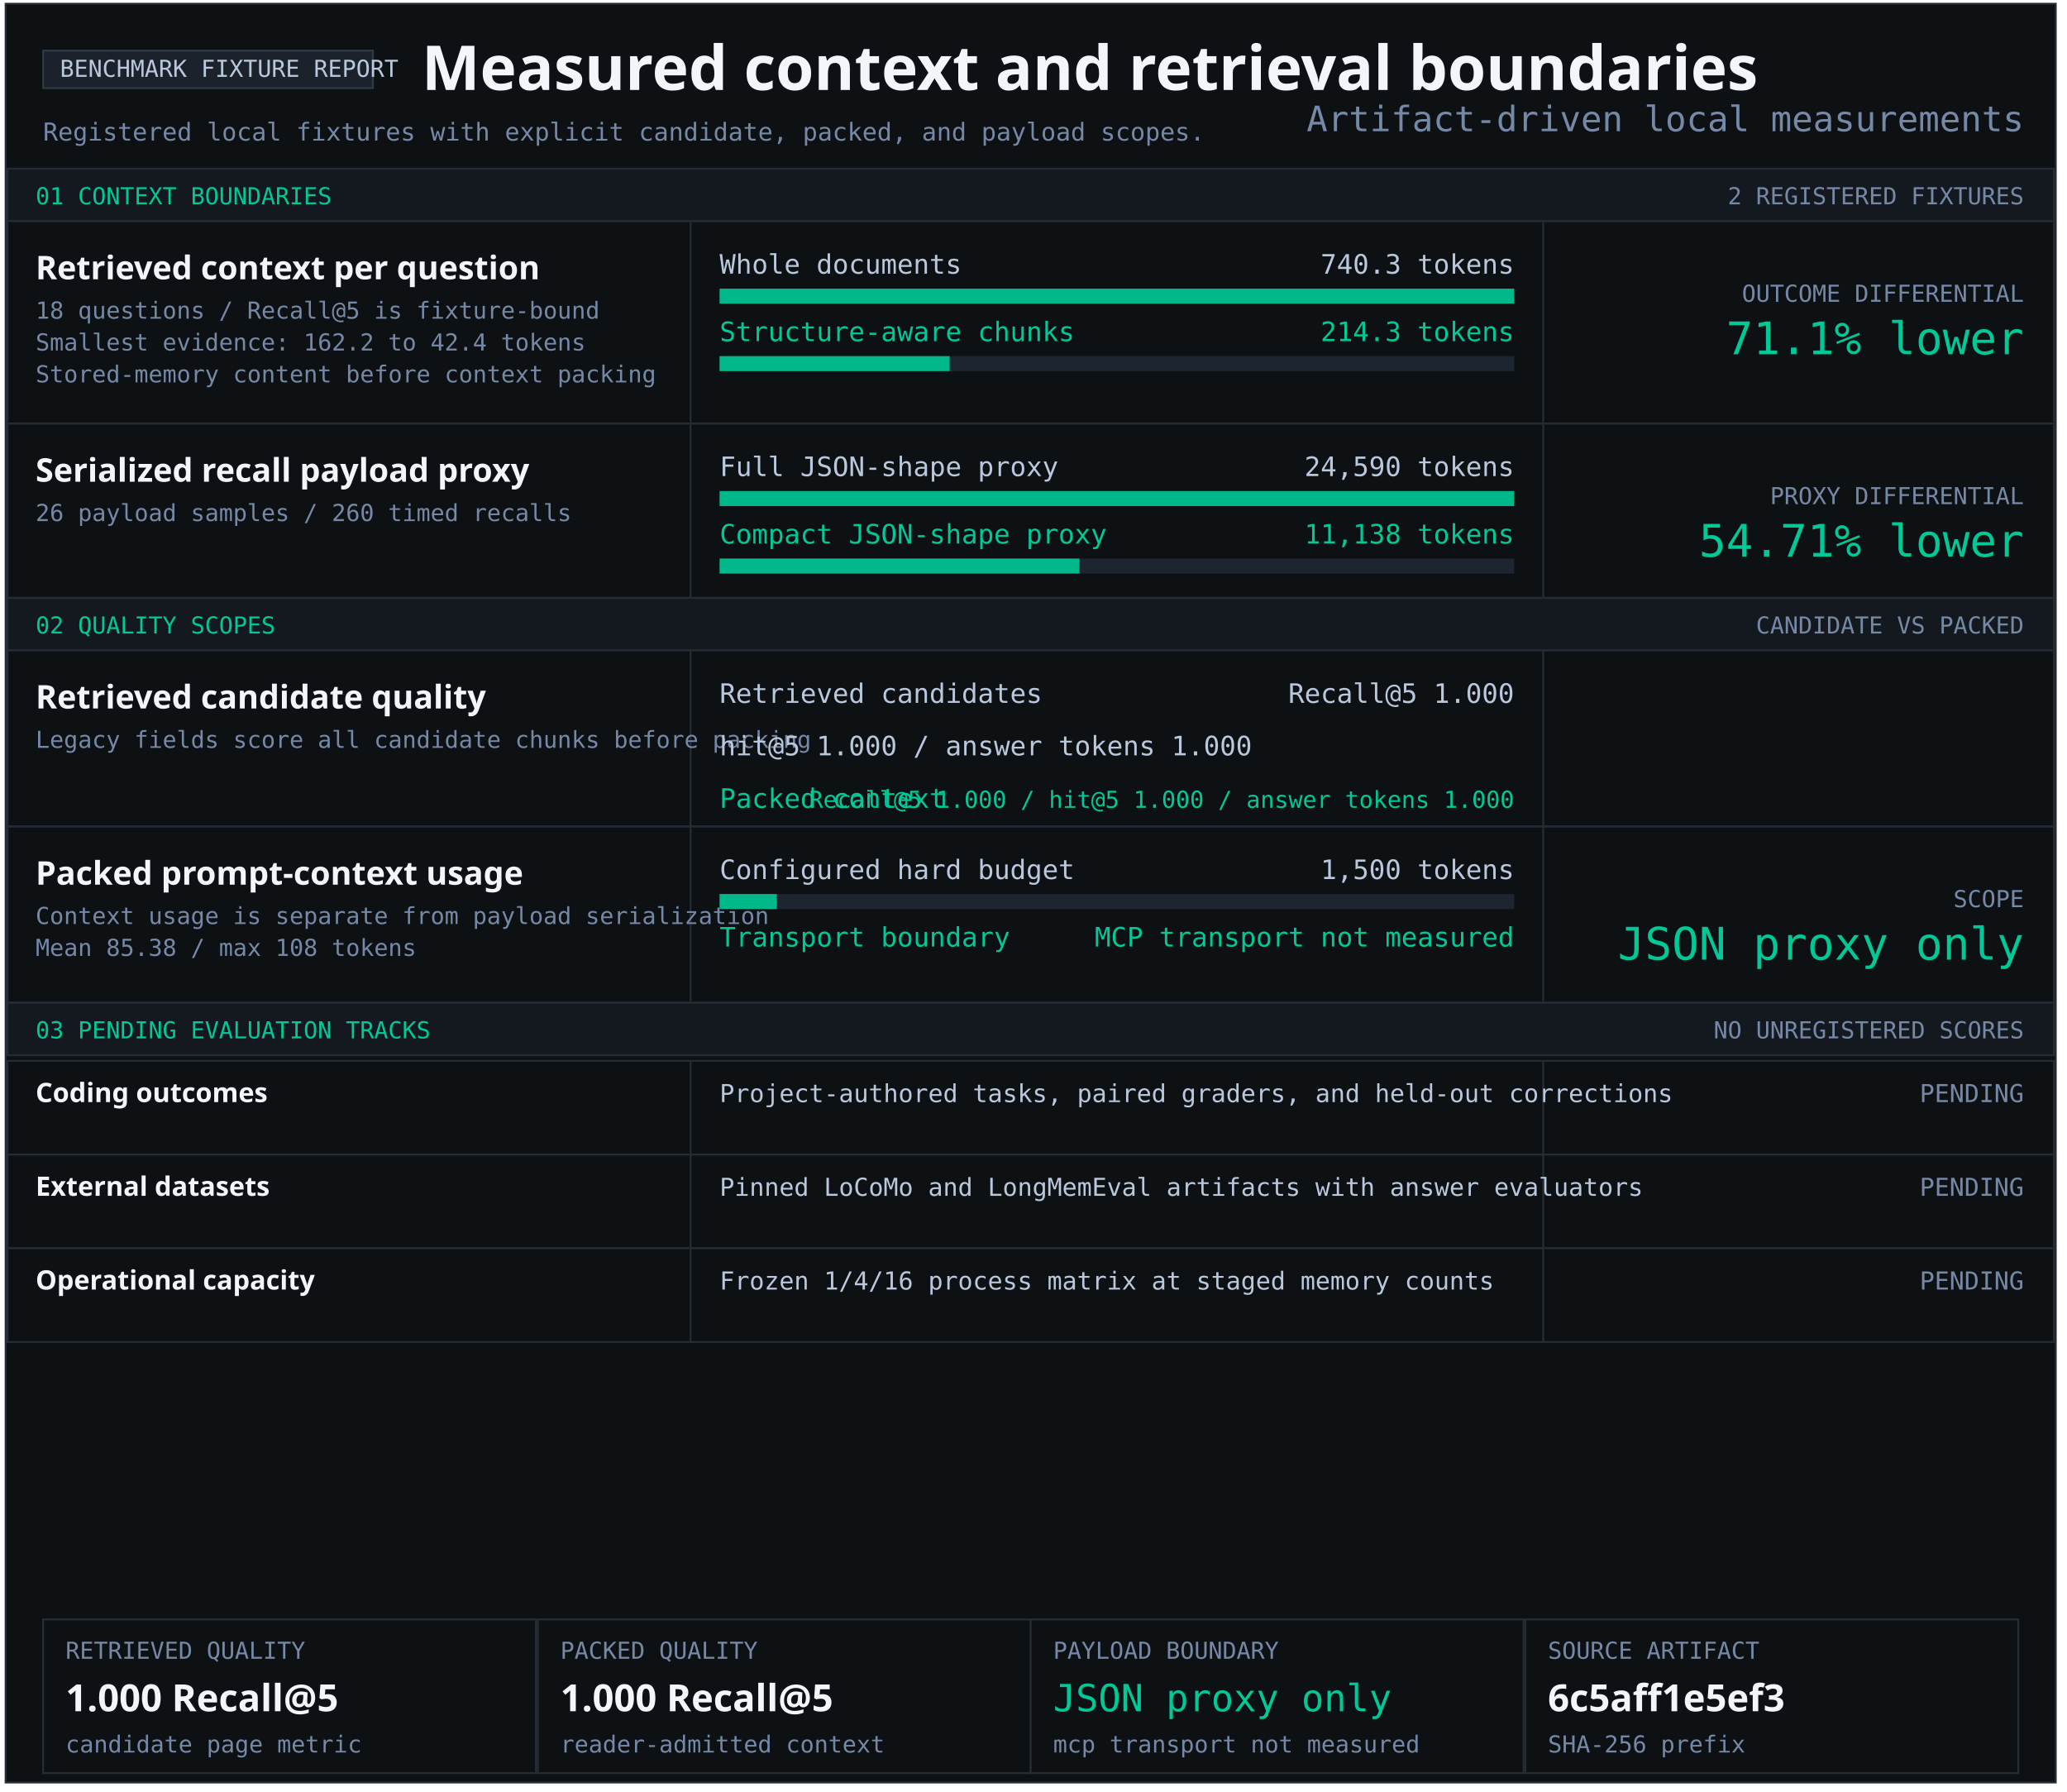
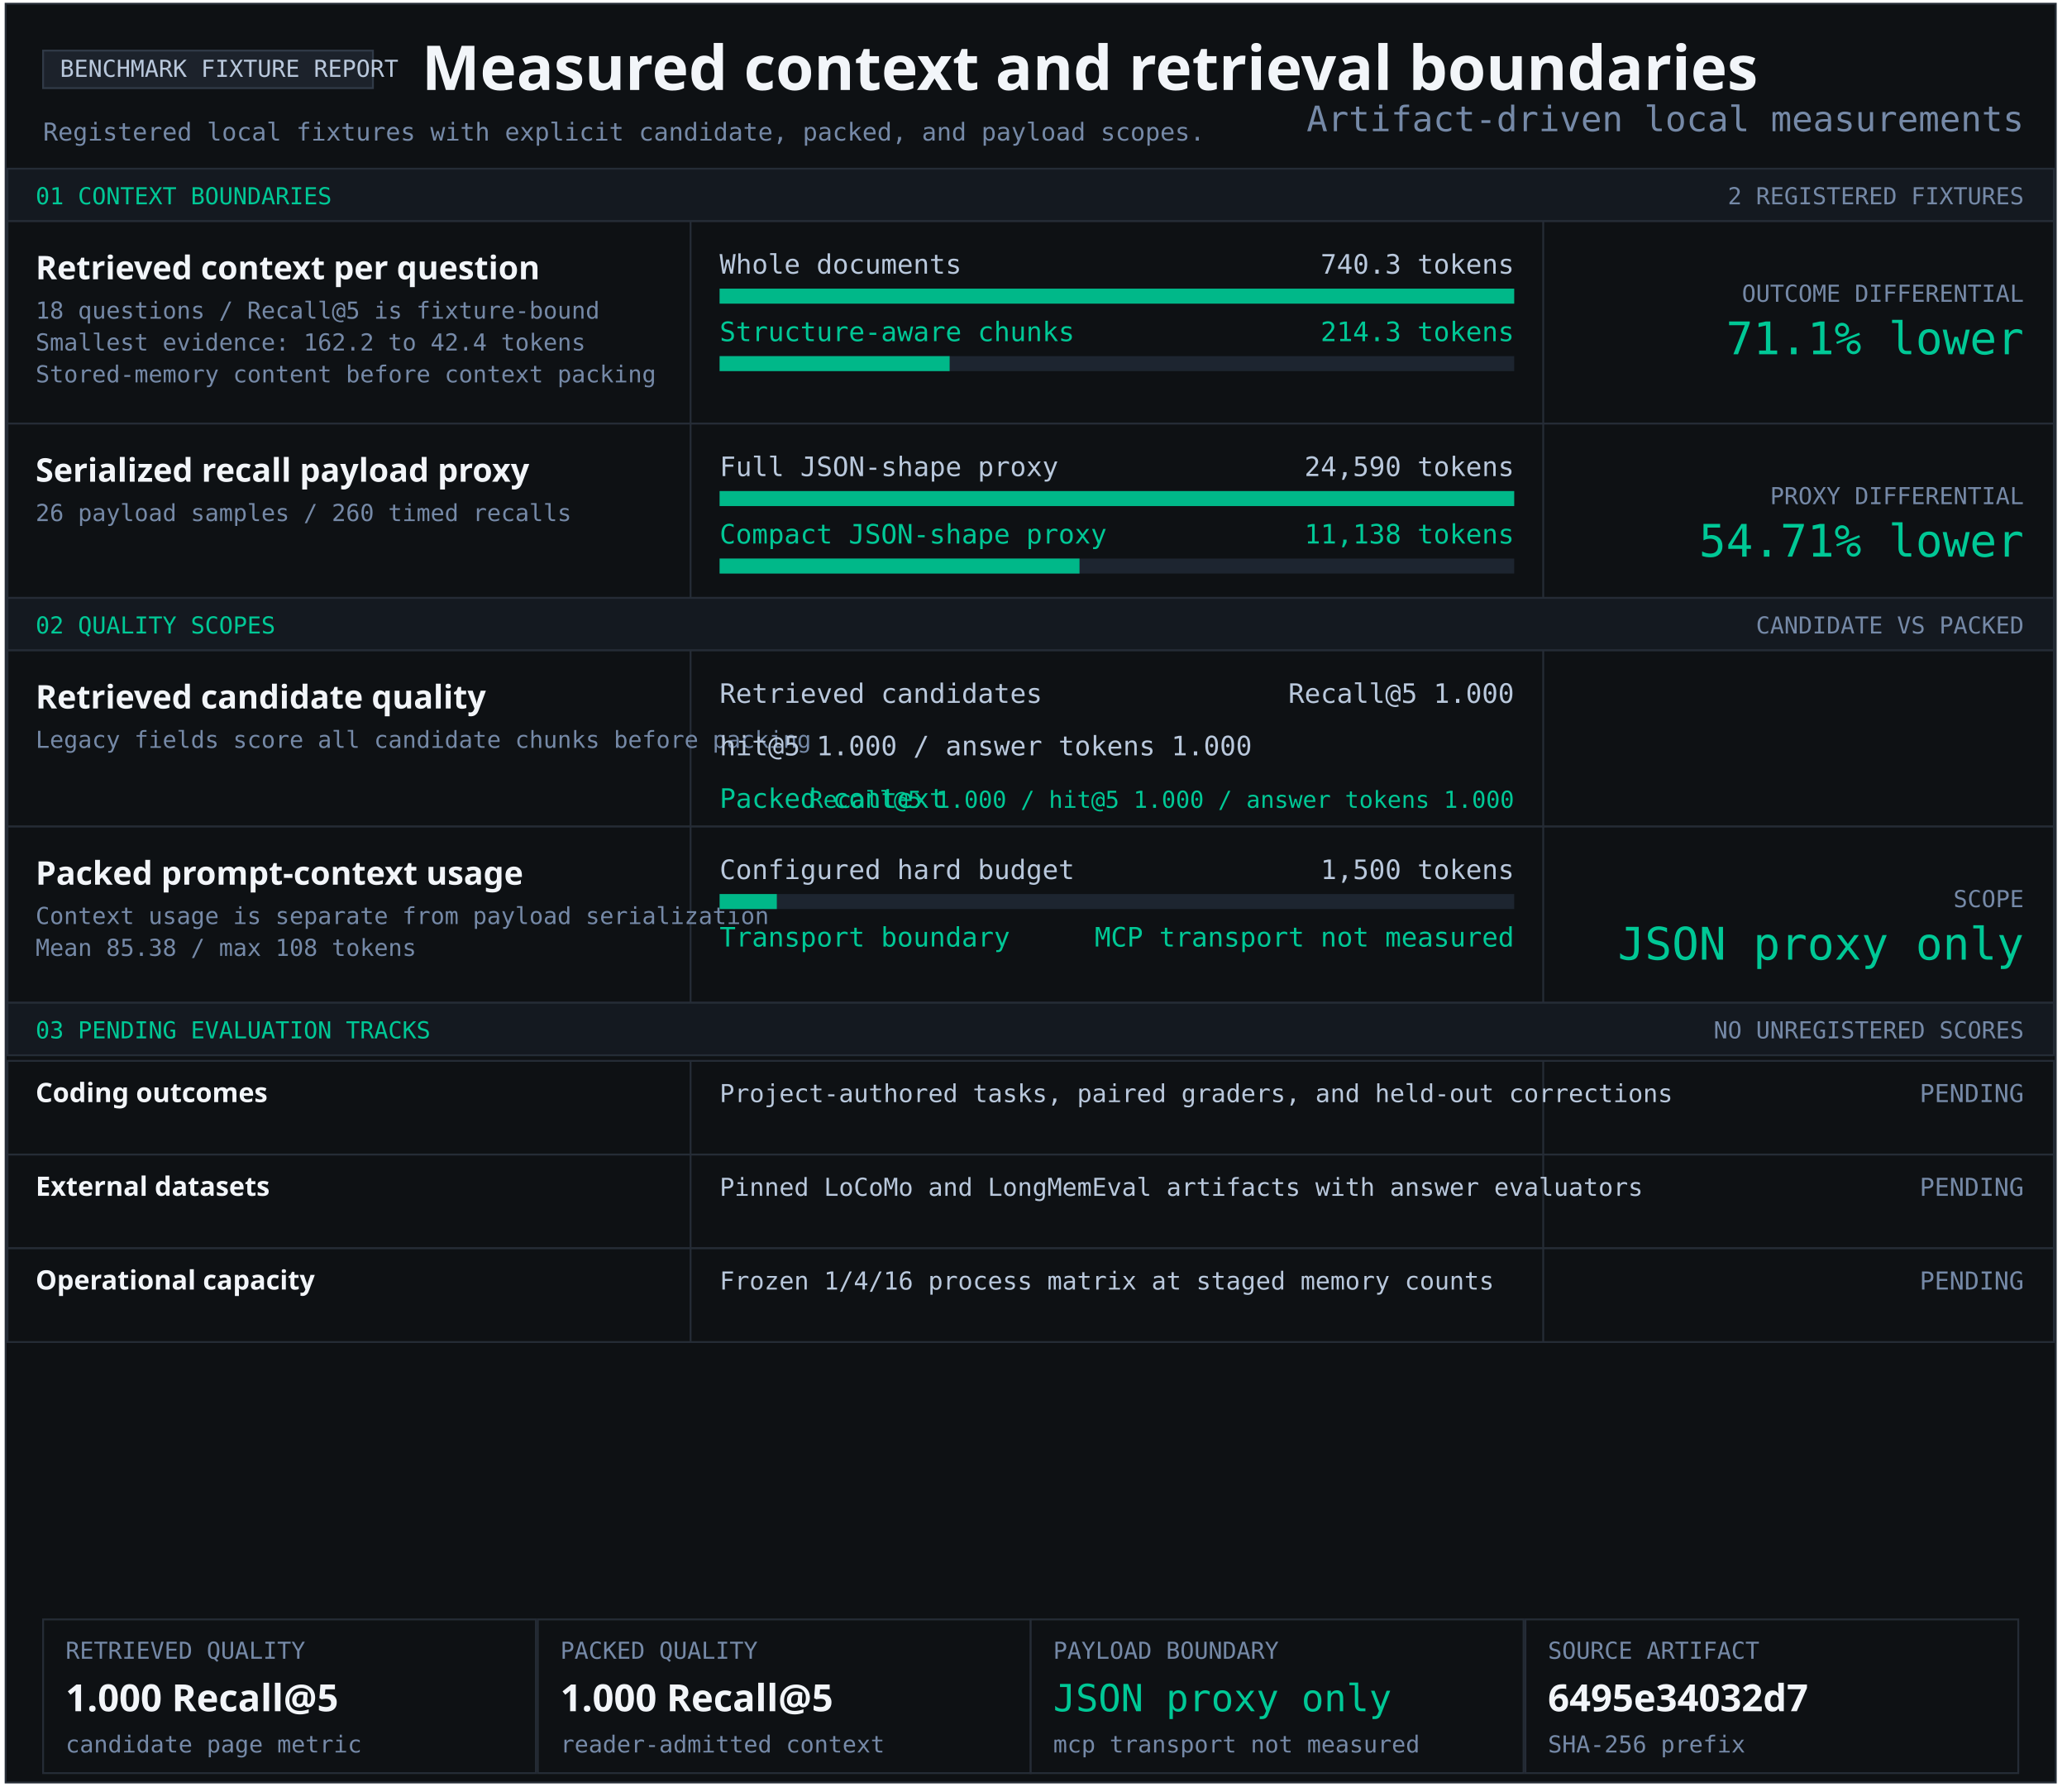
<svg xmlns="http://www.w3.org/2000/svg" width="1103" height="956" viewBox="0 0 1103 956" role="img" aria-labelledby="title desc">
  <style>text{font-family:Consolas,monospace;fill:#b9c8dc} .heading{font-family:Segoe UI,sans-serif;font-weight:700;fill:#f2f5f9} .green{fill:#00c896}.muted{fill:#7589a7}</style>
  <rect x="3" y="2" width="1094" height="949" fill="#0e1114" stroke="#252c36" />
  <rect x="23" y="27" width="176" height="20" fill="#1c222b" stroke="#303a47" />
  <text x="32" y="41" font-size="12.5" text-anchor="start">BENCHMARK FIXTURE REPORT</text>
  <text x="225" y="48" font-size="33" class="heading" text-anchor="start">Measured context and retrieval boundaries</text>
  <text x="23" y="75" font-size="13.2" class="muted" text-anchor="start">Registered local fixtures with explicit candidate, packed, and payload scopes.</text>
  <rect x="4" y="90" width="1092" height="28" fill="#141920" stroke="#252c36" />
  <text x="19" y="109" font-size="12.5" class="green" text-anchor="start">01 CONTEXT BOUNDARIES</text>
  <text x="1080" y="109" font-size="12.5" class="muted" text-anchor="end">2 REGISTERED FIXTURES</text>
  <rect x="4" y="118" width="1092" height="108" fill="#0e1114" stroke="#252c36" />
  <rect x="368" y="118" width="1" height="108" fill="#252c36" />
  <rect x="823" y="118" width="1" height="108" fill="#252c36" />
  <g aria-label="Structure-aware chunking; 740.3 to 214.3 tokens">
    <text x="19" y="149" font-size="17.4" class="heading" text-anchor="start">Retrieved context per question</text>
    <text x="19" y="170" font-size="12.5" class="muted" text-anchor="start">18 questions / Recall@5 is fixture-bound</text>
    <text x="19" y="187" font-size="12.5" class="muted" text-anchor="start">Smallest evidence: 162.2 to 42.4 tokens</text>
    <text x="19" y="204" font-size="12.5" class="muted" text-anchor="start">Stored-memory content before context packing</text>
    <text x="384" y="146" font-size="14.3" text-anchor="start">Whole documents</text>
    <text x="808" y="146" font-size="14.3" text-anchor="end">740.3 tokens</text>
    <rect x="384" y="154" width="424" height="8" fill="#1d2530" />
    <rect x="384" y="154" width="424.00" height="8" fill="#00b889" />
    <text x="384" y="182" font-size="14.3" class="green" text-anchor="start">Structure-aware chunks</text>
    <text x="808" y="182" font-size="14.3" class="green" text-anchor="end">214.3 tokens</text>
    <rect x="384" y="190" width="424" height="8" fill="#1d2530" />
    <rect x="384" y="190" width="122.74" height="8" fill="#00b889" />
    <text x="1080" y="161" font-size="12.5" class="muted" text-anchor="end">OUTCOME DIFFERENTIAL</text>
    <text x="1080" y="189" font-size="24" class="green" text-anchor="end">71.1% lower</text>
  </g>
  <rect x="4" y="226" width="1092" height="93" fill="#0e1114" stroke="#252c36" />
  <rect x="368" y="226" width="1" height="93" fill="#252c36" />
  <rect x="823" y="226" width="1" height="93" fill="#252c36" />
  <g aria-label="Serialized JSON-shape payload proxy; 24,590 full; 11,138 compact">
    <text x="19" y="257" font-size="17.4" class="heading" text-anchor="start">Serialized recall payload proxy</text>
    <text x="19" y="278" font-size="12.5" class="muted" text-anchor="start">26 payload samples / 260 timed recalls</text>
    <text x="384" y="254" font-size="14.3" text-anchor="start">Full JSON-shape proxy</text>
    <text x="808" y="254" font-size="14.3" text-anchor="end">24,590 tokens</text>
    <rect x="384" y="262" width="424" height="8" fill="#1d2530" />
    <rect x="384" y="262" width="424.00" height="8" fill="#00b889" />
    <text x="384" y="290" font-size="14.3" class="green" text-anchor="start">Compact JSON-shape proxy</text>
    <text x="808" y="290" font-size="14.3" class="green" text-anchor="end">11,138 tokens</text>
    <rect x="384" y="298" width="424" height="8" fill="#1d2530" />
    <rect x="384" y="298" width="192.05" height="8" fill="#00b889" />
    <text x="1080" y="269" font-size="12.5" class="muted" text-anchor="end">PROXY DIFFERENTIAL</text>
    <text x="1080" y="297" font-size="24" class="green" text-anchor="end">54.71% lower</text>
  </g>
  <rect x="4" y="319" width="1092" height="28" fill="#141920" stroke="#252c36" />
  <text x="19" y="338" font-size="12.5" class="green" text-anchor="start">02 QUALITY SCOPES</text>
  <text x="1080" y="338" font-size="12.5" class="muted" text-anchor="end">CANDIDATE VS PACKED</text>
  <rect x="4" y="347" width="1092" height="94" fill="#0e1114" stroke="#252c36" />
  <rect x="368" y="347" width="1" height="94" fill="#252c36" />
  <rect x="823" y="347" width="1" height="94" fill="#252c36" />
  <g aria-label="Retrieved candidate quality and packed context quality">
    <text x="19" y="378" font-size="17.4" class="heading" text-anchor="start">Retrieved candidate quality</text>
    <text x="19" y="399" font-size="12.5" class="muted" text-anchor="start">Legacy fields score all candidate chunks before packing</text>
    <text x="384" y="375" font-size="14.3" text-anchor="start">Retrieved candidates</text>
    <text x="808" y="375" font-size="14.3" text-anchor="end">Recall@5 1.000</text>
    <text x="384" y="403" font-size="14.3" text-anchor="start">hit@5 1.000 / answer tokens 1.000</text>
    <text x="384" y="431" font-size="14.3" class="green" text-anchor="start">Packed context</text>
    <text x="808" y="431" font-size="12.5" class="green" text-anchor="end">Recall@5 1.000 / hit@5 1.000 / answer tokens 1.000</text>
  </g>
  <rect x="4" y="441" width="1092" height="94" fill="#0e1114" stroke="#252c36" />
  <rect x="368" y="441" width="1" height="94" fill="#252c36" />
  <rect x="823" y="441" width="1" height="94" fill="#252c36" />
  <text x="19" y="472" font-size="17.4" class="heading" text-anchor="start">Packed prompt-context usage</text>
  <text x="19" y="493" font-size="12.5" class="muted" text-anchor="start">Context usage is separate from payload serialization</text>
  <text x="19" y="510" font-size="12.5" class="muted" text-anchor="start">Mean 85.38 / max 108 tokens</text>
  <text x="384" y="469" font-size="14.3" text-anchor="start">Configured hard budget</text>
  <text x="808" y="469" font-size="14.3" text-anchor="end">1,500 tokens</text>
  <rect x="384" y="477" width="424" height="8" fill="#1d2530" />
  <rect x="384" y="477" width="30.53" height="8" fill="#00b889" />
  <text x="384" y="505" font-size="14.3" class="green" text-anchor="start">Transport boundary</text>
  <text x="808" y="505" font-size="14.3" class="green" text-anchor="end">MCP transport not measured</text>
  <text x="1080" y="484" font-size="12.5" class="muted" text-anchor="end">SCOPE</text>
  <text x="1080" y="512" font-size="24" class="green" text-anchor="end">JSON proxy only</text>
  <rect x="4" y="535" width="1092" height="28" fill="#141920" stroke="#252c36" />
  <text x="19" y="554" font-size="12.5" class="green" text-anchor="start">03 PENDING EVALUATION TRACKS</text>
  <text x="1080" y="554" font-size="12.5" class="muted" text-anchor="end">NO UNREGISTERED SCORES</text>
  <rect x="4" y="566" width="1092" height="50" fill="#0e1114" stroke="#252c36" />
  <rect x="368" y="566" width="1" height="50" fill="#252c36" />
  <rect x="823" y="566" width="1" height="50" fill="#252c36" />
  <text x="19" y="588" font-size="14.3" class="heading" text-anchor="start">Coding outcomes</text>
  <text x="384" y="588" font-size="13.2" text-anchor="start">Project-authored tasks, paired graders, and held-out corrections</text>
  <text x="1080" y="588" font-size="13.2" class="muted" text-anchor="end">PENDING</text>
  <rect x="4" y="616" width="1092" height="50" fill="#0e1114" stroke="#252c36" />
  <rect x="368" y="616" width="1" height="50" fill="#252c36" />
  <rect x="823" y="616" width="1" height="50" fill="#252c36" />
  <text x="19" y="638" font-size="14.3" class="heading" text-anchor="start">External datasets</text>
  <text x="384" y="638" font-size="13.2" text-anchor="start">Pinned LoCoMo and LongMemEval artifacts with answer evaluators</text>
  <text x="1080" y="638" font-size="13.2" class="muted" text-anchor="end">PENDING</text>
  <rect x="4" y="666" width="1092" height="50" fill="#0e1114" stroke="#252c36" />
  <rect x="368" y="666" width="1" height="50" fill="#252c36" />
  <rect x="823" y="666" width="1" height="50" fill="#252c36" />
  <text x="19" y="688" font-size="14.3" class="heading" text-anchor="start">Operational capacity</text>
  <text x="384" y="688" font-size="13.2" text-anchor="start">Frozen 1/4/16 process matrix at staged memory counts</text>
  <text x="1080" y="688" font-size="13.2" class="muted" text-anchor="end">PENDING</text>
  <rect x="23" y="864" width="263" height="82" fill="#0e1114" stroke="#252c36" />
  <text x="35" y="885" font-size="12.5" class="muted" text-anchor="start">RETRIEVED QUALITY</text>
  <text x="35" y="913" font-size="20" class="heading" text-anchor="start">1.000 Recall@5</text>
  <text x="35" y="935" font-size="12.5" class="muted" text-anchor="start">candidate page metric</text>
  <rect x="287" y="864" width="263" height="82" fill="#0e1114" stroke="#252c36" />
  <text x="299" y="885" font-size="12.5" class="muted" text-anchor="start">PACKED QUALITY</text>
  <text x="299" y="913" font-size="20" class="heading" text-anchor="start">1.000 Recall@5</text>
  <text x="299" y="935" font-size="12.5" class="muted" text-anchor="start">reader-admitted context</text>
  <rect x="550" y="864" width="263" height="82" fill="#0e1114" stroke="#252c36" />
  <text x="562" y="885" font-size="12.5" class="muted" text-anchor="start">PAYLOAD BOUNDARY</text>
  <text x="562" y="913" font-size="20" class="green" text-anchor="start">JSON proxy only</text>
  <text x="562" y="935" font-size="12.5" class="muted" text-anchor="start">mcp transport not measured</text>
  <rect x="814" y="864" width="263" height="82" fill="#0e1114" stroke="#252c36" />
  <text x="826" y="885" font-size="12.5" class="muted" text-anchor="start">SOURCE ARTIFACT</text>
-   <text x="826" y="913" font-size="20" class="heading" text-anchor="start">6c5aff1e5ef3</text>
+   <text x="826" y="913" font-size="20" class="heading" text-anchor="start">6495e34032d7</text>
  <text x="826" y="935" font-size="12.5" class="muted" text-anchor="start">SHA-256 prefix</text>
  <text x="1080" y="70" font-size="18.7" class="muted" text-anchor="end">Artifact-driven local measurements</text>
</svg>
